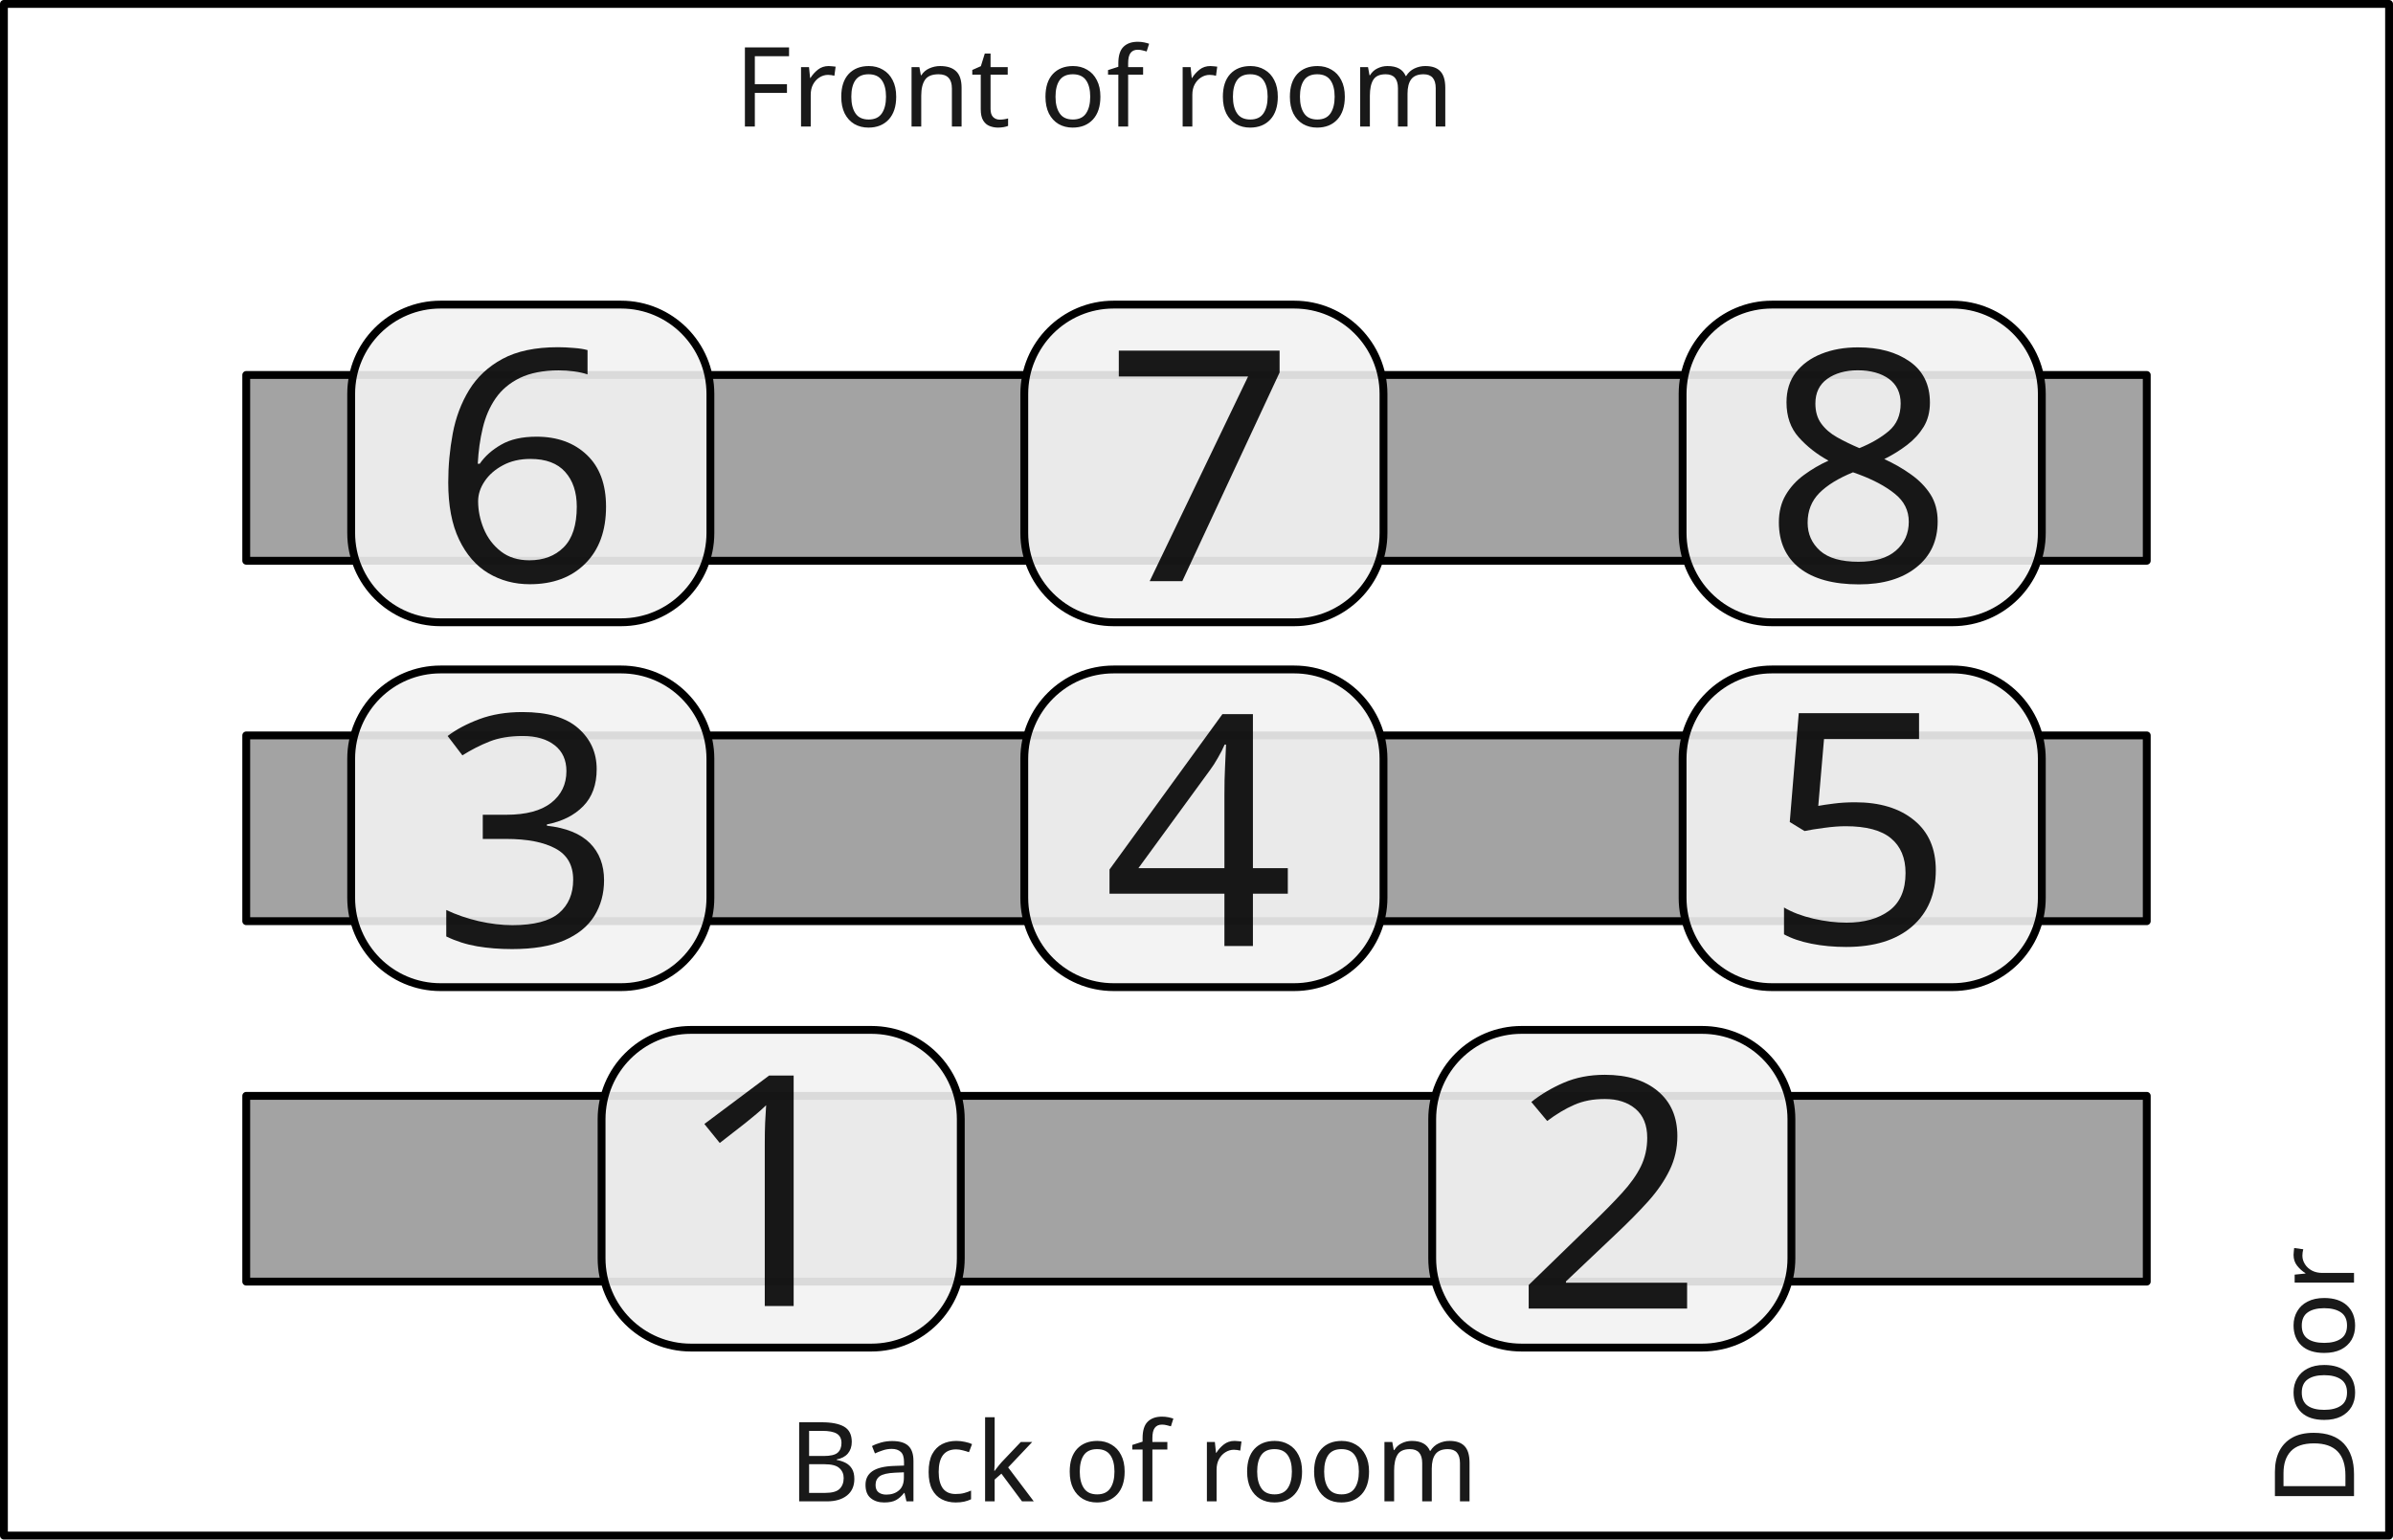
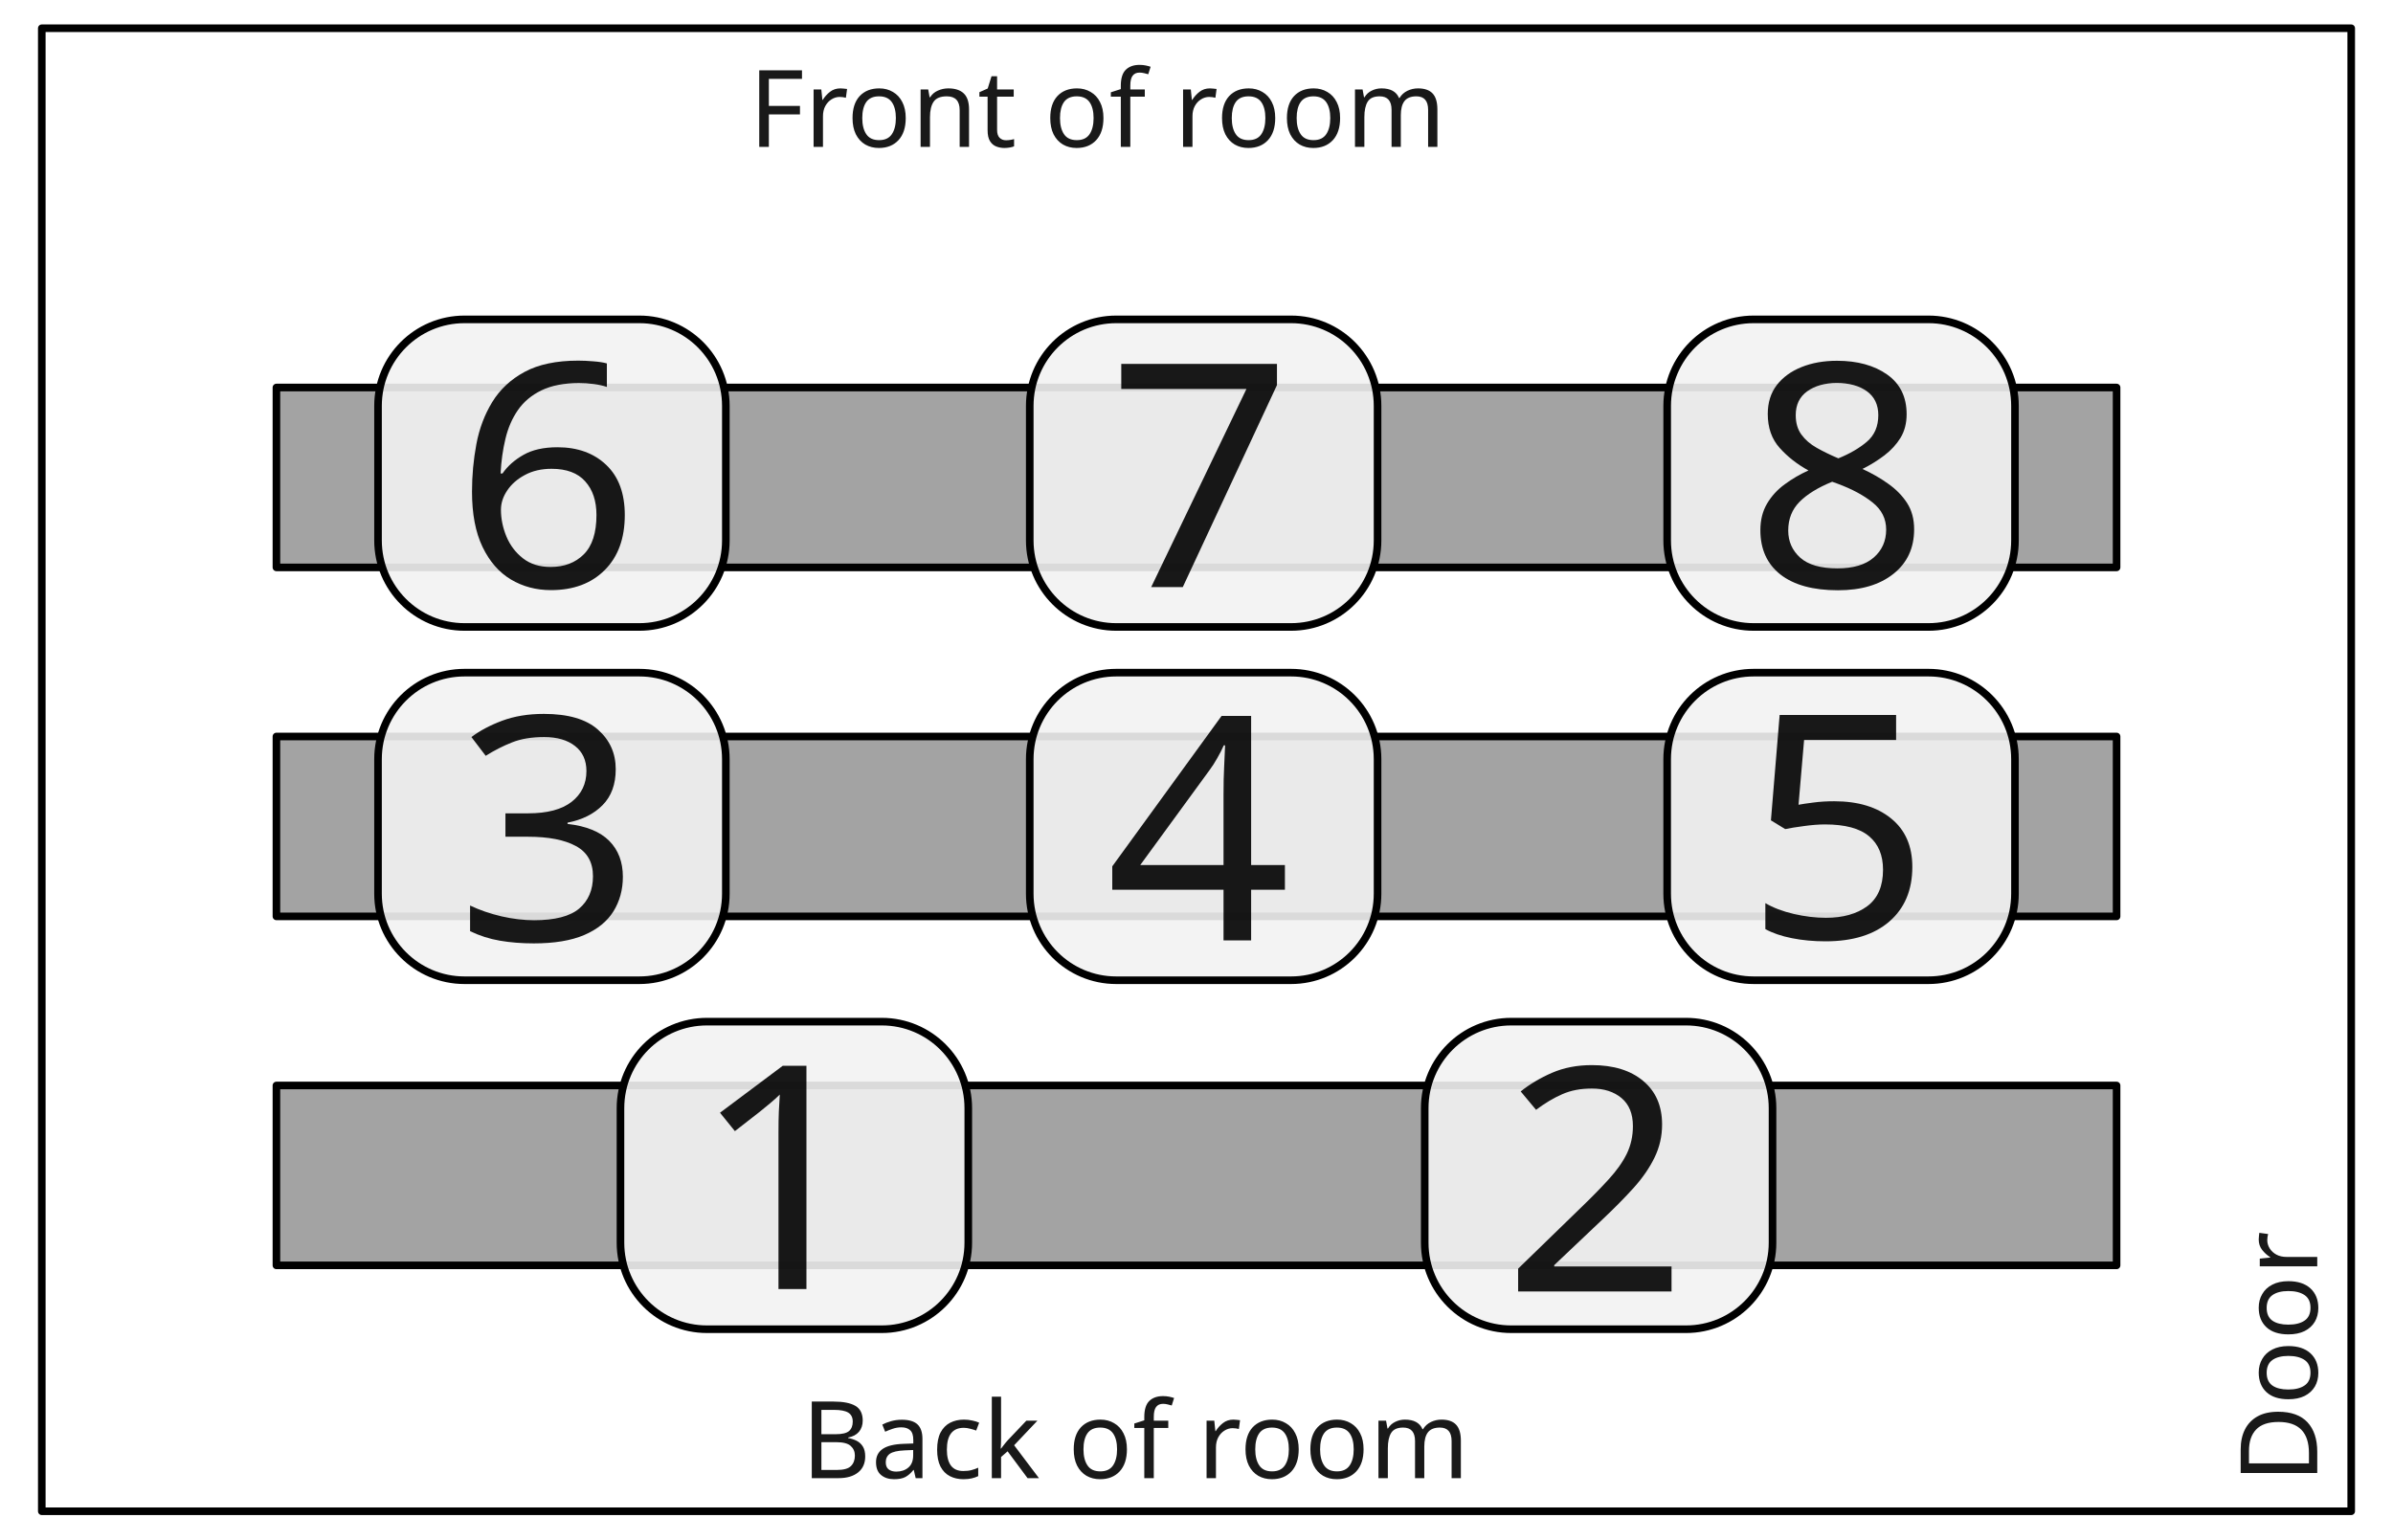
- <svg xmlns="http://www.w3.org/2000/svg" width="304.914mm" height="196.178mm" viewBox="0 0 304.914 196.178" version="1.1" id="svg1">
+ <svg xmlns="http://www.w3.org/2000/svg" width="304.914mm" height="196.178mm" viewBox="0 0 314.914 202.612" version="1.1" id="svg1">
  <defs id="defs1" />
  <g id="layer1" transform="translate(57.33285,258.1393)">
-     <rect style="fill:none;fill-opacity:0.899;stroke:#000000;stroke-width:1;stroke-linecap:round;stroke-linejoin:round" id="rect1" width="303.914" height="195.178" x="-56.833" y="-257.639" />
-     <text xml:space="preserve" style="font-size:14.111px;line-height:1;font-family:Menlo;-inkscape-font-specification:'Menlo, Normal';fill:#000000;fill-opacity:0.899;stroke:none;stroke-width:1;stroke-linecap:round;stroke-linejoin:round" x="43.121" y="-66.821" id="text1">
-       <tspan id="tspan1" style="fill:#000000;stroke:none;stroke-width:1" x="43.121" y="-66.821">Back of room</tspan>
+     <rect style="fill:none;fill-opacity:0.899;stroke:#000000;stroke-width:1;stroke-linecap:round;stroke-linejoin:round" id="rect1" width="303.914" height="195.178" x="-51.833" y="-254.422" />
+     <text xml:space="preserve" style="font-size:14.111px;line-height:1;font-family:Menlo;-inkscape-font-specification:'Menlo, Normal';fill:#000000;fill-opacity:0.899;stroke:none;stroke-width:1;stroke-linecap:round;stroke-linejoin:round" x="48.121" y="-63.604" id="text1">
+       <tspan id="tspan1" style="fill:#000000;stroke:none;stroke-width:1" x="48.121" y="-63.604">Back of room</tspan>
    </text>
-     <text xml:space="preserve" style="font-size:14.111px;line-height:1;font-family:Menlo;-inkscape-font-specification:'Menlo, Normal';fill:#000000;fill-opacity:0.899;stroke:none;stroke-width:1;stroke-linecap:round;stroke-linejoin:round" x="66.119" y="242.611" id="text2" transform="rotate(-90)">
-       <tspan id="tspan2" style="stroke-width:1" x="66.119" y="242.611">Door</tspan>
+     <text xml:space="preserve" style="font-size:14.111px;line-height:1;font-family:Menlo;-inkscape-font-specification:'Menlo, Normal';fill:#000000;fill-opacity:0.899;stroke:none;stroke-width:1;stroke-linecap:round;stroke-linejoin:round" x="62.902" y="247.611" id="text2" transform="rotate(-90)">
+       <tspan id="tspan2" style="stroke-width:1" x="62.902" y="247.611">Door</tspan>
    </text>
-     <text xml:space="preserve" style="font-size:14.111px;line-height:1;font-family:Menlo;-inkscape-font-specification:'Menlo, Normal';fill:#000000;fill-opacity:0.899;stroke:none;stroke-width:1;stroke-linecap:round;stroke-linejoin:round" x="36.208" y="-242.021" id="text3">
-       <tspan id="tspan3" style="fill:#000000;stroke:none;stroke-width:1" x="36.208" y="-242.021">Front of room</tspan>
+     <text xml:space="preserve" style="font-size:14.111px;line-height:1;font-family:Menlo;-inkscape-font-specification:'Menlo, Normal';fill:#000000;fill-opacity:0.899;stroke:none;stroke-width:1;stroke-linecap:round;stroke-linejoin:round" x="41.208" y="-238.804" id="text3">
+       <tspan id="tspan3" style="fill:#000000;stroke:none;stroke-width:1" x="41.208" y="-238.804">Front of room</tspan>
    </text>
-     <rect style="fill:#999999;fill-opacity:0.899;stroke:#000000;stroke-width:1;stroke-linecap:round;stroke-linejoin:round" id="rect3" width="242.162" height="23.674" x="-25.957" y="-118.496" />
-     <rect style="fill:#999999;fill-opacity:0.899;stroke:#000000;stroke-width:1;stroke-linecap:round;stroke-linejoin:round" id="rect4" width="242.162" height="23.674" x="-25.957" y="-164.426" />
-     <rect style="fill:#999999;fill-opacity:0.899;stroke:#000000;stroke-width:1;stroke-linecap:round;stroke-linejoin:round" id="rect5" width="242.162" height="23.674" x="-25.957" y="-210.357" />
-     <g id="g23" transform="translate(-2.238206,111.2871)">
+     <rect style="fill:#999999;fill-opacity:0.899;stroke:#000000;stroke-width:1;stroke-linecap:round;stroke-linejoin:round" id="rect3" width="242.162" height="23.674" x="-20.957" y="-115.279" />
+     <rect style="fill:#999999;fill-opacity:0.899;stroke:#000000;stroke-width:1;stroke-linecap:round;stroke-linejoin:round" id="rect4" width="242.162" height="23.674" x="-20.957" y="-161.209" />
+     <rect style="fill:#999999;fill-opacity:0.899;stroke:#000000;stroke-width:1;stroke-linecap:round;stroke-linejoin:round" id="rect5" width="242.162" height="23.674" x="-20.957" y="-207.14" />
+     <g id="g23" transform="translate(2.761934,114.5041)">
      <rect style="fill:#f2f2f2;fill-opacity:0.899;stroke:#000000;stroke-width:1;stroke-linecap:round;stroke-linejoin:round" id="rect6" width="45.771" height="40.481" x="21.558" y="-238.186" ry="11.384" />
-       <text xml:space="preserve" style="font-size:41.952px;line-height:1;font-family:Menlo;-inkscape-font-specification:'Menlo, Normal';fill:#000000;fill-opacity:0.899;stroke:none;stroke-width:1;stroke-linecap:round;stroke-linejoin:round" x="30.252" y="-206.987" id="text12" transform="scale(1.019643,0.9807349)">
-         <tspan id="tspan12" style="fill:#000000;stroke:none;stroke-width:1" x="30.252" y="-206.987">1</tspan>
+       <text xml:space="preserve" style="font-style:normal;font-variant:normal;font-weight:normal;font-stretch:normal;font-size:41.952px;line-height:1;font-family:'Fira Code';-inkscape-font-specification:'Fira Code, Normal';font-variant-ligatures:normal;font-variant-caps:normal;font-variant-numeric:normal;font-variant-east-asian:normal;fill:#000000;fill-opacity:0.899;stroke:none;stroke-width:1;stroke-linecap:round;stroke-linejoin:round" x="30.252" y="-206.987" id="text12" transform="scale(1.019643,0.9807349)">
+         <tspan id="tspan12" style="font-style:normal;font-variant:normal;font-weight:normal;font-stretch:normal;font-size:41.952px;font-family:'Fira Code';-inkscape-font-specification:'Fira Code, Normal';font-variant-ligatures:normal;font-variant-caps:normal;font-variant-numeric:normal;font-variant-east-asian:normal;fill:#000000;stroke:none;stroke-width:1" x="30.252" y="-206.987">1</tspan>
      </text>
    </g>
-     <g id="g24" transform="translate(-0.02900185,111.2871)">
+     <g id="g24" transform="translate(4.971138,114.5041)">
      <rect style="fill:#f2f2f2;fill-opacity:0.899;stroke:#000000;stroke-width:1;stroke-linecap:round;stroke-linejoin:round" id="rect7" width="45.771" height="40.481" x="125.186" y="-238.186" ry="11.384" />
-       <text xml:space="preserve" style="font-size:41.952px;line-height:1;font-family:Menlo;-inkscape-font-specification:'Menlo, Normal';fill:#000000;fill-opacity:0.899;stroke:none;stroke-width:1;stroke-linecap:round;stroke-linejoin:round" x="132.816" y="-206.659" id="text13" transform="scale(1.019643,0.9807349)">
-         <tspan id="tspan13" style="fill:#000000;stroke:none;stroke-width:1" x="132.816" y="-206.659">2</tspan>
+       <text xml:space="preserve" style="font-style:normal;font-variant:normal;font-weight:normal;font-stretch:normal;font-size:41.952px;line-height:1;font-family:'Fira Code';-inkscape-font-specification:'Fira Code, Normal';font-variant-ligatures:normal;font-variant-caps:normal;font-variant-numeric:normal;font-variant-east-asian:normal;fill:#000000;fill-opacity:0.899;stroke:none;stroke-width:1;stroke-linecap:round;stroke-linejoin:round" x="132.816" y="-206.659" id="text13" transform="scale(1.019643,0.9807349)">
+         <tspan id="tspan13" style="font-style:normal;font-variant:normal;font-weight:normal;font-stretch:normal;font-size:41.952px;font-family:'Fira Code';-inkscape-font-specification:'Fira Code, Normal';font-variant-ligatures:normal;font-variant-caps:normal;font-variant-numeric:normal;font-variant-east-asian:normal;fill:#000000;stroke:none;stroke-width:1" x="132.816" y="-206.659">2</tspan>
      </text>
    </g>
-     <g id="g21" transform="translate(-35.70783,18.59749)">
+     <g id="g21" transform="translate(-30.70769,21.81452)">
      <rect style="fill:#f2f2f2;fill-opacity:0.899;stroke:#000000;stroke-width:1;stroke-linecap:round;stroke-linejoin:round" id="rect9" width="45.771" height="40.481" x="23.122" y="-191.427" ry="11.384" />
-       <text xml:space="preserve" style="font-size:41.952px;line-height:1;font-family:Menlo;-inkscape-font-specification:'Menlo, Normal';fill:#000000;fill-opacity:0.899;stroke:none;stroke-width:1;stroke-linecap:round;stroke-linejoin:round" x="32.667" y="-159.278" id="text14" transform="scale(1.019643,0.9807349)">
-         <tspan id="tspan14" style="fill:#000000;stroke:none;stroke-width:1" x="32.667" y="-159.278">3</tspan>
+       <text xml:space="preserve" style="font-style:normal;font-variant:normal;font-weight:normal;font-stretch:normal;font-size:41.952px;line-height:1;font-family:'Fira Code';-inkscape-font-specification:'Fira Code, Normal';font-variant-ligatures:normal;font-variant-caps:normal;font-variant-numeric:normal;font-variant-east-asian:normal;fill:#000000;fill-opacity:0.899;stroke:none;stroke-width:1;stroke-linecap:round;stroke-linejoin:round" x="32.667" y="-159.278" id="text14" transform="scale(1.019643,0.9807349)">
+         <tspan id="tspan14" style="font-style:normal;font-variant:normal;font-weight:normal;font-stretch:normal;font-size:41.952px;font-family:'Fira Code';-inkscape-font-specification:'Fira Code, Normal';font-variant-ligatures:normal;font-variant-caps:normal;font-variant-numeric:normal;font-variant-east-asian:normal;fill:#000000;stroke:none;stroke-width:1" x="32.667" y="-159.278">3</tspan>
      </text>
    </g>
-     <g id="g22" transform="translate(-50.85189,18.59749)">
+     <g id="g22" transform="translate(-45.85175,21.81452)">
      <rect style="fill:#f2f2f2;fill-opacity:0.899;stroke:#000000;stroke-width:1;stroke-linecap:round;stroke-linejoin:round" id="rect8" width="45.771" height="40.481" x="124.032" y="-191.427" ry="11.384" />
-       <text xml:space="preserve" style="font-size:41.952px;line-height:1;font-family:Menlo;-inkscape-font-specification:'Menlo, Normal';fill:#000000;fill-opacity:0.899;stroke:none;stroke-width:1;stroke-linecap:round;stroke-linejoin:round" x="131.418" y="-159.258" id="text15" transform="scale(1.019643,0.9807349)">
-         <tspan id="tspan15" style="fill:#000000;stroke:none;stroke-width:1" x="131.418" y="-159.258">4</tspan>
+       <text xml:space="preserve" style="font-style:normal;font-variant:normal;font-weight:normal;font-stretch:normal;font-size:41.952px;line-height:1;font-family:'Fira Code';-inkscape-font-specification:'Fira Code, Normal';font-variant-ligatures:normal;font-variant-caps:normal;font-variant-numeric:normal;font-variant-east-asian:normal;fill:#000000;fill-opacity:0.899;stroke:none;stroke-width:1;stroke-linecap:round;stroke-linejoin:round" x="131.418" y="-159.258" id="text15" transform="scale(1.019643,0.9807349)">
+         <tspan id="tspan15" style="font-style:normal;font-variant:normal;font-weight:normal;font-stretch:normal;font-size:41.952px;font-family:'Fira Code';-inkscape-font-specification:'Fira Code, Normal';font-variant-ligatures:normal;font-variant-caps:normal;font-variant-numeric:normal;font-variant-east-asian:normal;fill:#000000;stroke:none;stroke-width:1" x="131.418" y="-159.258">4</tspan>
      </text>
    </g>
-     <g id="g18" transform="translate(172.9912,-26.85275)">
+     <g id="g18" transform="translate(177.9914,-23.63572)">
      <rect style="fill:#f2f2f2;fill-opacity:0.899;stroke:#000000;stroke-width:1;stroke-linecap:round;stroke-linejoin:round" id="rect12" width="45.771" height="40.481" x="-15.929" y="-145.977" ry="11.384" />
-       <text xml:space="preserve" style="font-size:41.952px;line-height:1;font-family:Menlo;-inkscape-font-specification:'Menlo, Normal';fill:#000000;fill-opacity:0.899;stroke:none;stroke-width:1;stroke-linecap:round;stroke-linejoin:round" x="-5.59" y="-113.212" id="text16" transform="scale(1.019643,0.9807349)">
-         <tspan id="tspan16" style="fill:#000000;stroke:none;stroke-width:1" x="-5.59" y="-113.212">5</tspan>
+       <text xml:space="preserve" style="font-style:normal;font-variant:normal;font-weight:normal;font-stretch:normal;font-size:41.952px;line-height:1;font-family:'Fira Code';-inkscape-font-specification:'Fira Code, Normal';font-variant-ligatures:normal;font-variant-caps:normal;font-variant-numeric:normal;font-variant-east-asian:normal;fill:#000000;fill-opacity:0.899;stroke:none;stroke-width:1;stroke-linecap:round;stroke-linejoin:round" x="-5.59" y="-113.212" id="text16" transform="scale(1.019643,0.9807349)">
+         <tspan id="tspan16" style="font-style:normal;font-variant:normal;font-weight:normal;font-stretch:normal;font-size:41.952px;font-family:'Fira Code';-inkscape-font-specification:'Fira Code, Normal';font-variant-ligatures:normal;font-variant-caps:normal;font-variant-numeric:normal;font-variant-east-asian:normal;fill:#000000;stroke:none;stroke-width:1" x="-5.59" y="-113.212">5</tspan>
      </text>
    </g>
-     <g id="g19" transform="translate(-84.60541,-73.34647)">
+     <g id="g19" transform="translate(-79.60527,-70.12944)">
      <rect style="fill:#f2f2f2;fill-opacity:0.899;stroke:#000000;stroke-width:1;stroke-linecap:round;stroke-linejoin:round" id="rect10" width="45.771" height="40.481" x="72.02" y="-145.977" ry="11.384" />
-       <text xml:space="preserve" style="font-size:41.952px;line-height:1;font-family:Menlo;-inkscape-font-specification:'Menlo, Normal';fill:#000000;fill-opacity:0.899;stroke:none;stroke-width:1;stroke-linecap:round;stroke-linejoin:round" x="80.448" y="-112.935" id="text17" transform="scale(1.019643,0.9807349)">
-         <tspan id="tspan17" style="fill:#000000;stroke:none;stroke-width:1" x="80.448" y="-112.935">6</tspan>
+       <text xml:space="preserve" style="font-style:normal;font-variant:normal;font-weight:normal;font-stretch:normal;font-size:41.952px;line-height:1;font-family:'Fira Code';-inkscape-font-specification:'Fira Code, Normal';font-variant-ligatures:normal;font-variant-caps:normal;font-variant-numeric:normal;font-variant-east-asian:normal;fill:#000000;fill-opacity:0.899;stroke:none;stroke-width:1;stroke-linecap:round;stroke-linejoin:round" x="80.448" y="-112.935" id="text17" transform="scale(1.019643,0.9807349)">
+         <tspan id="tspan17" style="font-style:normal;font-variant:normal;font-weight:normal;font-stretch:normal;font-size:41.952px;font-family:'Fira Code';-inkscape-font-specification:'Fira Code, Normal';font-variant-ligatures:normal;font-variant-caps:normal;font-variant-numeric:normal;font-variant-east-asian:normal;fill:#000000;stroke:none;stroke-width:1" x="80.448" y="-112.935">6</tspan>
      </text>
    </g>
-     <g id="g20" transform="translate(-87.11169,-73.34647)">
+     <g id="g20" transform="translate(-82.11155,-70.12944)">
      <rect style="fill:#f2f2f2;fill-opacity:0.899;stroke:#000000;stroke-width:1;stroke-linecap:round;stroke-linejoin:round" id="rect11" width="45.771" height="40.481" x="160.292" y="-145.977" ry="11.384" />
-       <text xml:space="preserve" style="font-size:41.952px;line-height:1;font-family:Menlo;-inkscape-font-specification:'Menlo, Normal';fill:#000000;fill-opacity:0.899;stroke:none;stroke-width:1;stroke-linecap:round;stroke-linejoin:round" x="167.173" y="-112.915" id="text18" transform="scale(1.019643,0.9807349)">
-         <tspan id="tspan18" style="fill:#000000;stroke:none;stroke-width:1" x="167.173" y="-112.915">7</tspan>
+       <text xml:space="preserve" style="font-style:normal;font-variant:normal;font-weight:normal;font-stretch:normal;font-size:41.952px;line-height:1;font-family:'Fira Code';-inkscape-font-specification:'Fira Code, Normal';font-variant-ligatures:normal;font-variant-caps:normal;font-variant-numeric:normal;font-variant-east-asian:normal;fill:#000000;fill-opacity:0.899;stroke:none;stroke-width:1;stroke-linecap:round;stroke-linejoin:round" x="167.173" y="-112.915" id="text18" transform="scale(1.019643,0.9807349)">
+         <tspan id="tspan18" style="font-style:normal;font-variant:normal;font-weight:normal;font-stretch:normal;font-size:41.952px;font-family:'Fira Code';-inkscape-font-specification:'Fira Code, Normal';font-variant-ligatures:normal;font-variant-caps:normal;font-variant-numeric:normal;font-variant-east-asian:normal;fill:#000000;stroke:none;stroke-width:1" x="167.173" y="-112.915">7</tspan>
      </text>
    </g>
-     <g id="g4" transform="translate(-3.229027,-73.34647)">
+     <g id="g4" transform="translate(1.771113,-70.12944)">
      <rect style="fill:#f2f2f2;fill-opacity:0.899;stroke:#000000;stroke-width:1;stroke-linecap:round;stroke-linejoin:round" id="rect2" width="45.771" height="40.481" x="160.292" y="-145.977" ry="11.384" />
-       <text xml:space="preserve" style="font-size:41.952px;line-height:1;font-family:Menlo;-inkscape-font-specification:'Menlo, Normal';fill:#000000;fill-opacity:0.899;stroke:none;stroke-width:1;stroke-linecap:round;stroke-linejoin:round" x="167.173" y="-112.915" id="text4" transform="scale(1.019643,0.9807349)">
-         <tspan id="tspan4" style="fill:#000000;stroke:none;stroke-width:1" x="167.173" y="-112.915">8</tspan>
+       <text xml:space="preserve" style="font-style:normal;font-variant:normal;font-weight:normal;font-stretch:normal;font-size:41.952px;line-height:1;font-family:'Fira Code';-inkscape-font-specification:'Fira Code, Normal';font-variant-ligatures:normal;font-variant-caps:normal;font-variant-numeric:normal;font-variant-east-asian:normal;fill:#000000;fill-opacity:0.899;stroke:none;stroke-width:1;stroke-linecap:round;stroke-linejoin:round" x="167.173" y="-112.915" id="text4" transform="scale(1.019643,0.9807349)">
+         <tspan id="tspan4" style="font-style:normal;font-variant:normal;font-weight:normal;font-stretch:normal;font-size:41.952px;font-family:'Fira Code';-inkscape-font-specification:'Fira Code, Normal';font-variant-ligatures:normal;font-variant-caps:normal;font-variant-numeric:normal;font-variant-east-asian:normal;fill:#000000;stroke:none;stroke-width:1" x="167.173" y="-112.915">8</tspan>
      </text>
    </g>
  </g>
</svg>
